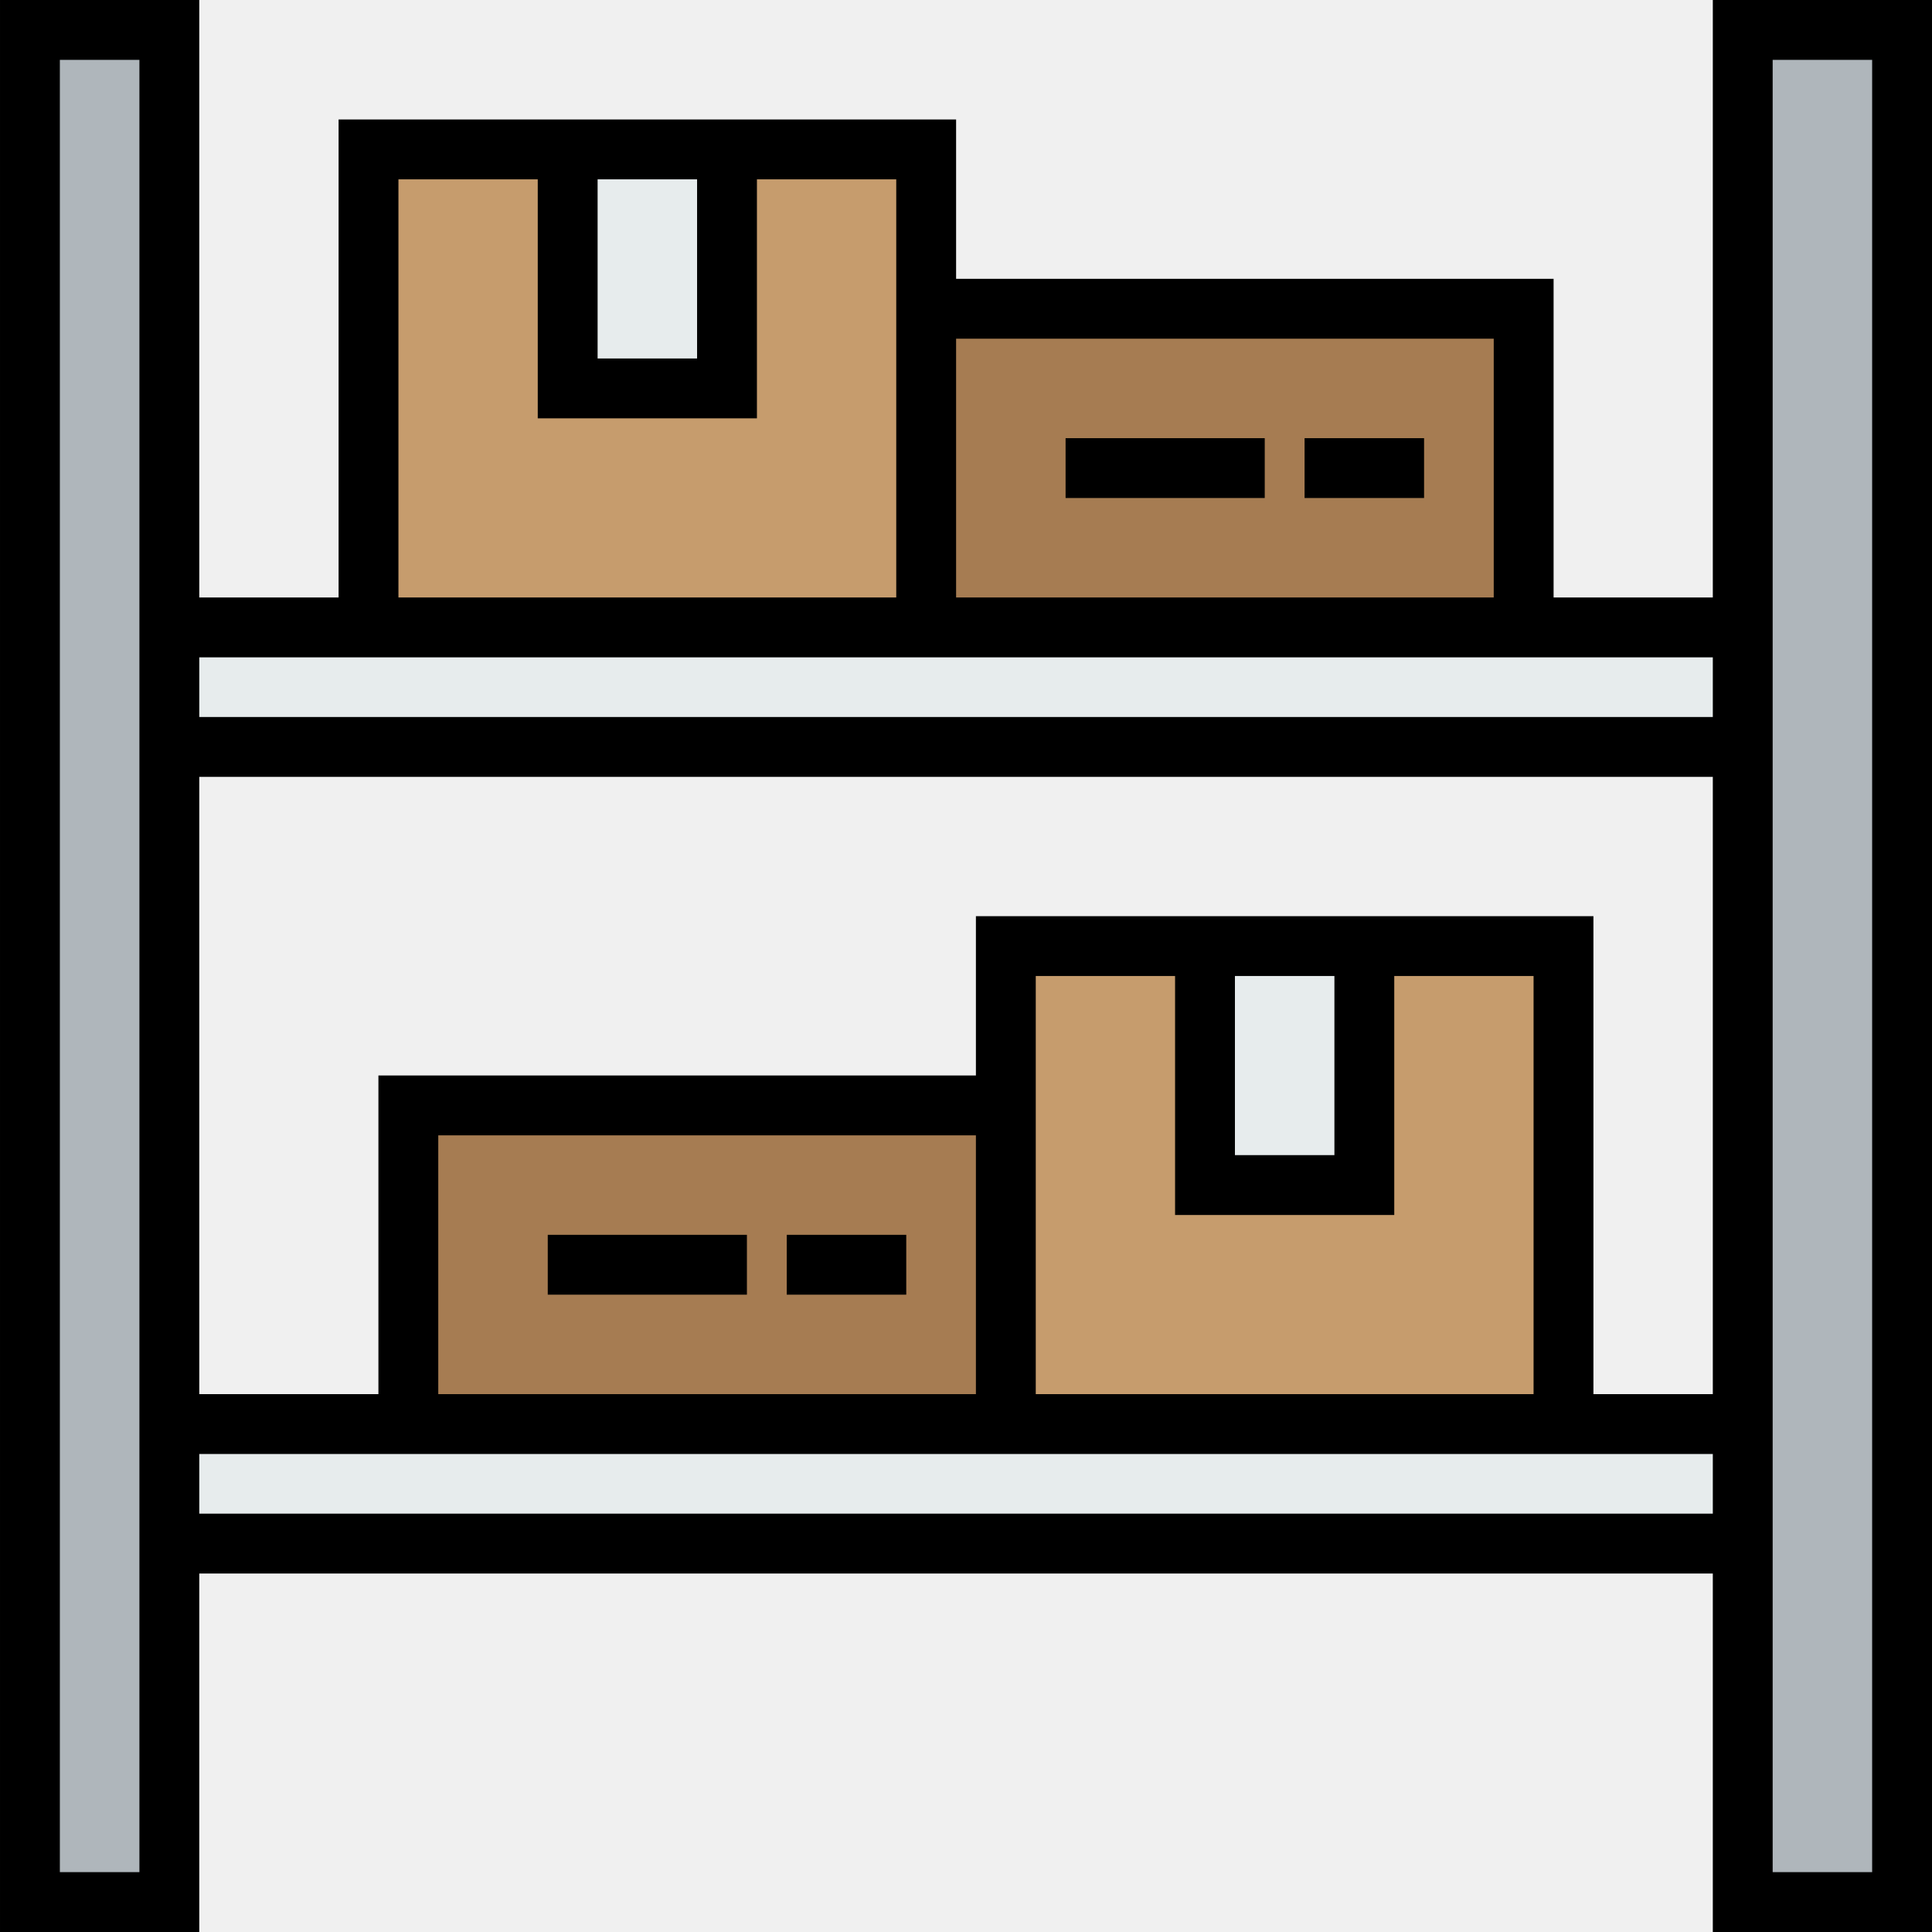
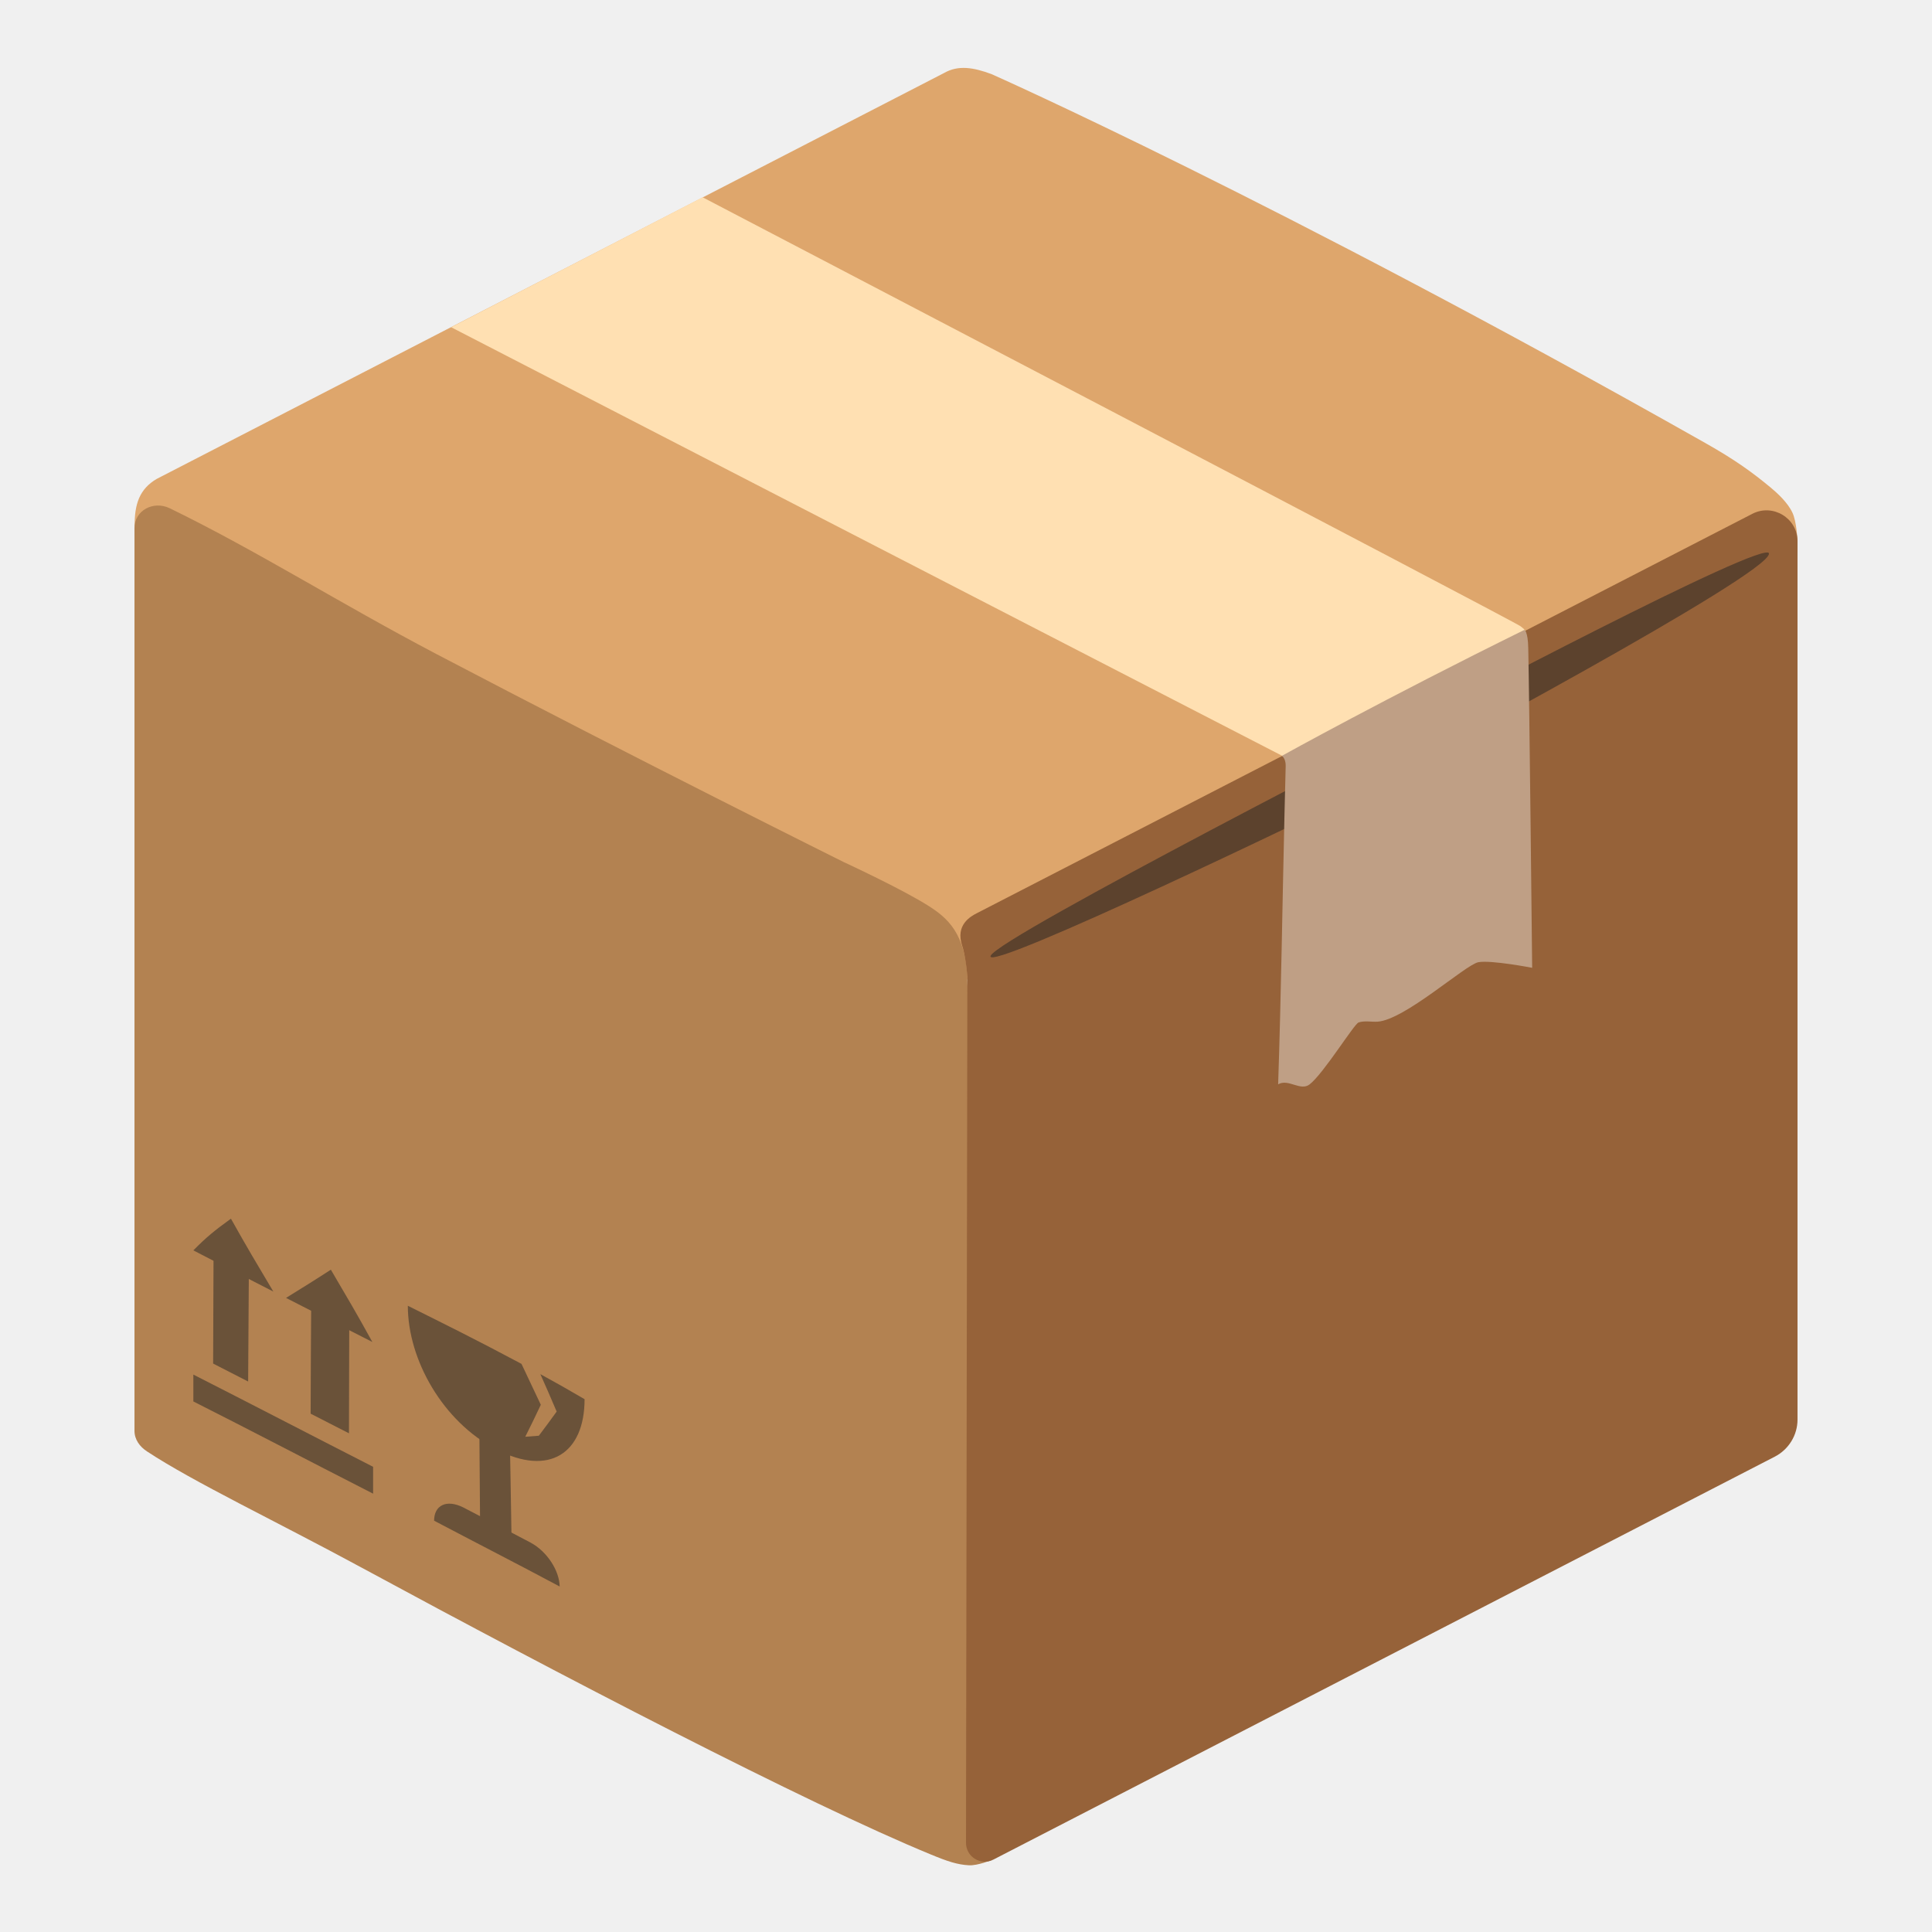
- <svg xmlns="http://www.w3.org/2000/svg" version="1.1" id="Layer_1" viewBox="0 0 484.185 484.185" xml:space="preserve">
-   <g>
-     <g id="XMLID_31_">
-       <g>
-         <rect x="142.267" y="37.448" style="fill:#E7ECED;" width="39.931" height="59.896" />
-         <rect x="301.989" y="237.101" style="fill:#E7ECED;" width="39.931" height="59.896" />
-         <polygon style="fill:#C69C6D;" points="232.111,77.379 232.111,157.24 92.353,157.24 92.353,37.448 142.267,37.448      142.267,97.344 182.197,97.344 182.197,37.448 232.111,37.448    " />
-         <polygon style="fill:#C69C6D;" points="391.833,237.101 391.833,356.893 252.076,356.893 252.076,277.032 252.076,237.101      301.989,237.101 301.989,296.997 341.919,296.997 341.919,237.101    " />
-         <rect x="232.111" y="77.379" style="fill:#A67C52;" width="149.74" height="79.861" />
-         <rect x="102.336" y="277.032" style="fill:#A67C52;" width="149.74" height="79.861" />
-         <polygon style="fill:#E7ECED;" points="436.755,157.24 436.755,187.188 42.44,187.188 42.44,157.24 92.353,157.24      232.111,157.24 381.851,157.24    " />
-         <polygon style="fill:#E7ECED;" points="436.755,356.893 436.755,386.841 42.44,386.841 42.44,356.893 102.336,356.893      252.076,356.893 391.833,356.893    " />
-         <polygon style="fill:#AFB6BB;" points="42.44,386.841 42.44,476.685 7.501,476.685 7.501,7.5 42.44,7.5 42.44,157.24      42.44,187.188 42.44,356.893    " />
-         <polygon style="fill:#AFB6BB;" points="476.685,7.5 476.685,476.685 436.755,476.685 436.755,386.841 436.755,356.893      436.755,187.188 436.755,157.24 436.755,7.5    " />
-       </g>
-       <g>
-         <path d="M429.255,0v149.74h-39.904V69.878h-149.74v-39.93H84.854V149.74H49.94V0H0.001v484.185h49.938v-89.844h379.315v89.844     h54.931V0H429.255z M239.611,84.878h134.74v64.861h-134.74V84.878z M149.767,44.948h24.931v44.896h-24.931V44.948z      M99.854,44.948h34.913v59.896h54.931V44.948h34.913V149.74H99.854V44.948z M429.255,164.74v14.948H49.94V164.74H429.255z      M244.576,229.601v39.931H94.836v79.861H49.94V194.688h379.315v154.705h-29.922V229.601H244.576z M259.576,244.601h34.913v59.896     h54.931v-59.896h34.913v104.792H259.576V244.601z M309.49,289.497v-44.896h24.931v44.896H309.49z M244.576,284.532v64.861     h-134.74v-64.861H244.576z M34.94,469.185H15.001V15h19.938L34.94,469.185L34.94,469.185z M49.94,379.341v-14.948h379.315v14.948     H49.94z M469.185,469.185h-24.931V15h24.931V469.185z" />
-         <rect x="326.945" y="109.809" width="29.948" height="15" />
-         <rect x="267.049" y="109.809" width="49.913" height="15" />
-         <rect x="197.171" y="309.462" width="29.948" height="15" />
-         <rect x="137.275" y="309.462" width="49.913" height="15" />
-       </g>
-     </g>
+ <svg xmlns="http://www.w3.org/2000/svg" width="800px" height="800px" viewBox="0 0 128 128" aria-hidden="true" role="img" class="iconify iconify--noto" preserveAspectRatio="xMidYMid meet">
+   <path fill="#ffffff" d="M-183.97 248.8h302.33v169.12h-302.33z">
+ 
+ </path>
+   <path d="M62.54 4.84L10.38 31.73c-1.14.67-1.47 1.67-1.46 3.12l.1 1.81L64.09 64.9l54.94-27.79s.06-.28.06-1.26c0 0-.05-1.29-.34-1.89c-.32-.68-1-1.29-1.44-1.66c-1.17-.97-2.34-1.83-4.33-2.95C84.45 13.22 65.69 4.91 65.69 4.91c-1.21-.45-2.21-.61-3.15-.07z" fill="#dea66c">
+ 
+ </path>
+   <path d="M9.74 96.16c3.04 2.01 8.59 4.65 14.2 7.69c13.04 7.06 29.52 15.64 37.72 19.01c1.11.46 1.77.68 2.54.72c.57.03 1.51-.35 1.51-.35s-1.53-55.19-1.62-58.34c-.09-3.08-1.38-4.1-2.52-4.84c-1.78-1.14-5.64-2.92-5.64-2.92s-13.52-6.72-27.02-13.8c-6.42-3.37-11.84-6.82-17.67-9.66c-1.07-.51-2.33.13-2.33 1.33v59.8c0 .57.35 1.05.83 1.36z" fill="#b38251">
+ 
+ </path>
+   <path d="M117.58 96.51L65.82 123.2c-.83.43-1.82-.17-1.82-1.11l.09-57.18c0-.55-.17-1.76-.34-2.24c-.47-1.4.55-1.96 1.01-2.19l51.34-26.44c1.36-.7 2.99.29 2.99 1.82v58.19c0 1.03-.58 1.98-1.51 2.46z" fill="#966239">
+ 
+ </path>
+   <path d="M94.46 47.59S66.09 62.1 65.63 63.33c-.46 1.22 22.26-9.7 24.92-11.07c3.01-1.55 26.65-14.19 26.65-15.58c.01-1.14-22.74 10.91-22.74 10.91z" opacity=".5" fill="#212121">
+ 
+ </path>
+   <g opacity=".5">
+     <path d="M12.81 92.85c3.69 1.86 7.35 3.78 11.91 6.11v-1.78c-4.54-2.32-8.21-4.23-11.91-6.11v1.78z" fill="#212121">
+ 
+ </path>
+     <path d="M20.58 93.66c1.04.53 1.56.8 2.54 1.3c.01-3.1.01-4.65.02-7.75c-.98-.5-1.49-.76-2.52-1.29c-.02 3.1-.03 4.64-.04 7.74z" fill="#212121">
+ 
+ </path>
+     <path d="M14.12 90.34c.86.44 1.34.69 2.32 1.19l.05-7.72c-.99-.51-1.47-.75-2.34-1.21c-.01 3.1-.02 4.65-.03 7.74z" fill="#212121">
+ 
+ </path>
+     <path d="M18.95 85.99c2.37 1.21 3.63 1.86 5.72 2.92c-1.04-1.89-1.61-2.85-2.75-4.79c-1.17.76-1.78 1.13-2.97 1.87z" fill="#212121">
+ 
+ </path>
+     <path d="M12.81 82.84c1.77.92 2.96 1.53 5.3 2.73c-1.16-1.95-1.74-2.92-2.81-4.83c-1.09.79-1.6 1.2-2.49 2.1z" fill="#212121">
+ 
+ </path>
+   </g>
+   <g opacity=".5">
+     <path d="M31.81 101.4c.83.43 1.26.66 2.09 1.09c-.06-3.68-.09-5.52-.16-9.2c-.8-.42-1.2-.63-2-1.04c.03 3.66.04 5.49.07 9.15z" fill="#212121">
+ 
+ </path>
+     <path d="M28.76 100.75c3.04 1.6 5.4 2.8 8.32 4.36c-.02-1.05-.83-2.32-1.93-2.91c-1.72-.91-2.7-1.41-4.44-2.32c-1.12-.57-1.95-.16-1.95.87z" fill="#212121">
+ 
+ </path>
+     <path d="M34.55 90.36l1.28 2.71c-.4.85-.61 1.28-1.03 2.12c.36-.03.54-.04.9-.07c.48-.64.72-.96 1.18-1.6c-.42-.99-.64-1.49-1.08-2.48c1.22.67 1.82 1.01 2.93 1.66c0 3.58-2.34 5.16-5.86 3.32c-3.52-1.83-5.85-5.92-5.85-9.51c2.62 1.31 4.38 2.17 7.53 3.85z" fill="#212121">
+ 
+ </path>
+   </g>
+   <path d="M100.74 41.49c-.5-.37-54.19-28.42-54.19-28.42l-16.66 8.61l55.05 28.39l.03.03l16.11-8.25s-.03-.08-.12-.18c-.07-.06-.19-.15-.22-.18z" fill="#ffe0b2">
+ 
+ </path>
+   <path d="M101 41.73c-9.12 4.49-16.06 8.34-16.06 8.34c.23.23.24.53.24.68c-.03 1.16-.05 2.08-.08 3.23c-.14 5.95-.22 11.91-.42 17.86c.67-.4 1.48.48 2.09 0c.94-.74 2.94-4 3.24-4.1c.4-.13.83-.03 1.24-.05c1.8-.1 5.83-3.77 6.69-3.94c.83-.16 3.57.37 3.57.37s-.19-18.15-.26-21.2c-.02-1.08-.25-1.19-.25-1.19z" fill="#bf9f85">
+ 
+ </path>
+   <path d="M-98.73 4.84l-51.83 26.68c-2.52 1.48-1.8 5.09-1.8 5.09l55.17 28.3l55.07-27.86c.05-.17.11-1.21-.15-3.19c-.14-1.04-3.25-2.94-6.03-4.51C-76.82 13.22-95.58 4.91-95.58 4.91c-1.21-.45-2.2-.61-3.15-.07z" fill="#dea66c">
+ 
+ </path>
+   <path d="M-151.53 96.16c3.04 2.01 8.59 4.65 14.2 7.69c13.04 7.06 29.52 15.64 37.72 19.01c2.45 1.01 3.75.51 3.75.51s-1.15-56.3-1.11-59.45c.02-1.32-1.59-3.12-2.74-3.86c-1.78-1.14-5.64-2.92-5.64-2.92s-13.52-6.72-27.02-13.8c-6.42-3.37-11.84-6.82-17.67-9.66c-1.06-.52-2.33.12-2.32 1.31v59.8c0 .58.36 1.06.83 1.37z" fill="#bf8049">
+ 
+ </path>
+   <path d="M-43.69 96.51l-51.76 26.69c-.83.43-1.82-.17-1.82-1.11l.09-57.18c0-.55-.41-1.98-.56-2.48c-.14-.5.35-1.51.81-1.74l51.76-26.66c1.36-.7 2.99.29 2.99 1.82v58.19c0 1.04-.58 1.99-1.51 2.47z" fill="#9e673c">
+ 
+ </path>
+   <path d="M-70.71 52.26c3.01-1.55 26.65-14.19 26.65-15.58c0-1.14-22.75 10.91-22.75 10.91S-95.18 62.1-95.64 63.33c-.45 1.22 22.26-9.7 24.93-11.07z" fill="#212121" opacity=".5">
+ 
+ </path>
+   <g opacity=".5">
+     <path d="M-148.46 92.85c3.69 1.86 7.35 3.78 11.91 6.11v-1.78c-4.54-2.32-8.21-4.23-11.91-6.11v1.78z" fill="#212121">
+ 
+ </path>
+     <path d="M-140.69 93.66c1.04.53 1.56.8 2.54 1.3c.01-3.1.01-4.65.02-7.75c-.98-.5-1.49-.76-2.52-1.29c-.01 3.1-.02 4.64-.04 7.74z" fill="#212121">
+ 
+ </path>
+     <path d="M-147.15 90.34c.86.44 1.34.69 2.32 1.19l.05-7.72c-.99-.51-1.47-.75-2.34-1.21c-.01 3.1-.02 4.65-.03 7.74z" fill="#212121">
+ 
+ </path>
+     <path d="M-142.32 85.99c2.37 1.21 3.63 1.86 5.72 2.92c-1.04-1.89-1.61-2.85-2.75-4.79c-1.17.76-1.78 1.13-2.97 1.87z" fill="#212121">
+ 
+ </path>
+     <path d="M-148.46 82.84c1.77.92 2.96 1.53 5.3 2.73c-1.16-1.95-1.74-2.92-2.81-4.83c-1.09.79-1.6 1.2-2.49 2.1z" fill="#212121">
+ 
+ </path>
+   </g>
+   <g opacity=".5">
+     <path d="M-129.46 101.4c.83.43 1.26.66 2.09 1.09c-.06-3.68-.09-5.52-.16-9.2c-.8-.42-1.2-.63-2-1.04c.03 3.66.04 5.49.07 9.15z" fill="#212121">
+ 
+ </path>
+     <path d="M-132.51 100.75c3.04 1.6 5.4 2.8 8.32 4.36c-.02-1.05-.83-2.32-1.93-2.91c-1.72-.91-2.7-1.41-4.44-2.32c-1.12-.57-1.94-.16-1.95.87z" fill="#212121">
+ 
+ </path>
+     <path d="M-126.72 90.36l1.28 2.71c-.4.85-.61 1.28-1.03 2.12c.36-.03.54-.04.9-.07c.48-.64.72-.96 1.18-1.6c-.42-.99-.64-1.49-1.08-2.48c1.22.67 1.82 1.01 2.93 1.66c0 3.58-2.34 5.16-5.86 3.32c-3.52-1.83-5.85-5.92-5.85-9.51c2.63 1.31 4.38 2.17 7.53 3.85z" fill="#212121">
+ 
+ </path>
+   </g>
+   <path d="M-61.86 42.33c-.5-.37-54.32-28.49-54.32-28.49l-16.68 8.6l55.11 28.37c4.76-2.45 12.32-6.35 16.12-8.3a1.15 1.15 0 0 0-.23-.18z" fill="#ffe0b2">
+ 
+ </path>
+   <path d="M-61.63 42.5c-8.34 3.77-16.5 8.11-16.5 8.11c.21.09.73.74.73.74c-.03 1.16-.05 2.31-.08 3.47c-.14 5.95-.22 11.91-.42 17.86c.67-.4 1.48.48 2.09 0c.94-.74 2.94-4 3.24-4.1c.4-.13.83-.03 1.24-.05c1.8-.1 5.83-3.77 6.69-3.94c.83-.16 3.57.37 3.57.37s-.21-18.15-.26-21.2c-.02-.87-.3-1.26-.3-1.26z" fill="#bf9f85">
+ 
+ </path>
+   <g>
+     <path d="M223.81 4.84l-51.83 26.68c-2.52 1.48-1.8 5.09-1.8 5.09l55.17 28.3l55.07-27.86c.05-.17.11-1.21-.15-3.19c-.14-1.04-3.25-2.94-6.03-4.51c-28.53-16.12-47.29-24.42-47.29-24.42c-1.2-.47-2.2-.63-3.14-.09z" fill="#dea66c">
+ 
+ </path>
+     <path d="M171.01 96.16c3.04 2.01 8.59 4.65 14.2 7.69c13.04 7.06 29.52 15.64 37.72 19.01c2.45 1.01 3.75.51 3.75.51s-1.15-56.3-1.11-59.45c.02-1.32-1.59-3.12-2.74-3.86c-1.78-1.14-5.64-2.92-5.64-2.92s-13.52-6.72-27.02-13.8c-6.42-3.37-11.84-6.82-17.67-9.66c-1.06-.52-2.33.12-2.32 1.31v59.8c0 .58.35 1.06.83 1.37z" fill="#bf8049">
+ 
+ </path>
+     <path d="M278.85 96.51l-51.76 26.69c-.83.43-1.82-.17-1.82-1.11l.09-57.18c0-.55-.41-1.98-.56-2.48c-.14-.5.35-1.51.81-1.74l51.76-26.66c1.36-.7 2.99.29 2.99 1.82v58.19c0 1.04-.59 1.99-1.51 2.47z" fill="#9e673c">
+ 
+ </path>
+     <path d="M251.82 52.26c3.01-1.55 26.65-14.19 26.65-15.58c0-1.14-22.75 10.91-22.75 10.91S227.36 62.1 226.9 63.33c-.46 1.22 22.26-9.7 24.92-11.07z" fill="#784d30">
+ 
+ </path>
+     <g opacity=".85">
+       <path d="M173.36 93.22c3.69 1.86 7.35 3.78 11.91 6.11v-1.78c-4.54-2.32-8.21-4.23-11.91-6.11v1.78z" fill="#784d30">
+ 
+ </path>
+       <path d="M181.13 94.02c1.04.53 1.56.8 2.54 1.3c.01-3.1.01-4.65.02-7.75c-.98-.5-1.49-.76-2.52-1.29c-.02 3.1-.03 4.65-.04 7.74z" fill="#784d30">
+ 
+ </path>
+       <path d="M174.67 90.71c.86.44 1.34.69 2.32 1.19l.05-7.72c-.99-.51-1.47-.75-2.34-1.21c-.01 3.09-.02 4.64-.03 7.74z" fill="#784d30">
+ 
+ </path>
+       <path d="M179.5 86.36c2.37 1.21 3.63 1.86 5.72 2.92c-1.04-1.89-1.61-2.85-2.75-4.79c-1.17.76-1.78 1.13-2.97 1.87z" fill="#784d30">
+ 
+ </path>
+       <path d="M173.36 83.2c1.77.92 2.96 1.53 5.3 2.73c-1.16-1.95-1.74-2.92-2.81-4.83c-1.09.79-1.6 1.2-2.49 2.1z" fill="#784d30">
+ 
+ </path>
+     </g>
+     <g opacity=".85">
+       <path d="M192.35 101.77c.83.43 1.26.66 2.09 1.09c-.06-3.68-.09-5.52-.16-9.2c-.8-.42-1.2-.63-2-1.04c.04 3.66.05 5.49.07 9.15z" fill="#784d30">
+ 
+ </path>
+       <path d="M189.31 101.12c3.04 1.6 5.4 2.8 8.32 4.36c-.02-1.05-.83-2.32-1.93-2.91c-1.72-.91-2.7-1.41-4.44-2.32c-1.12-.57-1.95-.16-1.95.87z" fill="#784d30">
+ 
+ </path>
+       <path d="M195.1 90.73l1.28 2.71c-.4.85-.61 1.28-1.03 2.12c.36-.03.54-.04.9-.07c.48-.64.72-.96 1.18-1.6c-.42-.99-.64-1.49-1.08-2.48c1.22.67 1.82 1.01 2.93 1.66c0 3.58-2.34 5.16-5.86 3.32c-3.52-1.83-5.85-5.92-5.85-9.51c2.62 1.31 4.38 2.17 7.53 3.85z" fill="#784d30">
+ 
+ </path>
+     </g>
+     <path d="M260.68 42.33c-.5-.37-54.32-28.49-54.32-28.49l-16.68 8.6l55.11 28.37c4.76-2.45 12.32-6.35 16.12-8.3c-.07-.06-.14-.12-.23-.18z" fill="#ffe0b2">
+ 
+ </path>
+     <path d="M260.91 42.5c-8.34 3.77-16.5 8.11-16.5 8.11c.21.09.73.74.73.74c-.03 1.16-.05 2.31-.08 3.47c-.14 5.95-.22 11.91-.42 17.86c.67-.4 1.48.48 2.09 0c.94-.74 2.94-4 3.24-4.1c.4-.13.83-.03 1.24-.05c1.8-.1 5.83-3.77 6.69-3.94c.83-.16 3.57.37 3.57.37s-.21-18.15-.26-21.2c-.02-.87-.3-1.26-.3-1.26z" fill="#bf9f85">
+ 
+ </path>
+   </g>
+   <g>
+     <path d="M566.51 4.84l-51.83 26.68c-2.52 1.48-1.8 5.09-1.8 5.09l55.17 28.3l55.07-27.86c.05-.17.11-1.21-.15-3.19c-.14-1.04-3.25-2.94-6.03-4.51c-28.53-16.12-47.29-24.42-47.29-24.42c-1.2-.47-2.2-.63-3.14-.09z" fill="#dea66c">
+ 
+ </path>
+     <path d="M513.71 96.16c3.04 2.01 8.59 4.65 14.2 7.69c13.04 7.06 29.52 15.64 37.72 19.01c2.45 1.01 3.75.51 3.75.51s-1.15-56.3-1.11-59.45c.02-1.32-1.59-3.12-2.74-3.86c-1.78-1.14-5.64-2.92-5.64-2.92s-13.52-6.72-27.02-13.8c-6.42-3.37-11.84-6.82-17.67-9.66c-1.06-.52-2.33.12-2.32 1.31v59.8c0 .58.35 1.06.83 1.37z" fill="#bf8049">
+ 
+ </path>
+     <path d="M621.55 96.51l-51.76 26.69c-.83.43-1.82-.17-1.82-1.11l.09-57.18c0-.55-.41-1.98-.56-2.48c-.14-.5.35-1.51.81-1.74l51.76-26.66c1.36-.7 2.99.29 2.99 1.82v58.19a2.815 2.815 0 0 1-1.51 2.47z" fill="#9e673c">
+ 
+ </path>
+     <path d="M594.52 52.26c3.01-1.55 26.65-14.19 26.65-15.58c0-1.14-22.75 10.91-22.75 10.91S570.06 62.1 569.6 63.33c-.46 1.22 22.26-9.7 24.92-11.07z" fill="#784d30">
+ 
+ </path>
+     <g opacity=".85">
+       <path d="M516.06 93.22c3.69 1.86 7.35 3.78 11.91 6.11v-1.78c-4.54-2.32-8.21-4.23-11.91-6.11v1.78z" fill="#784d30">
+ 
+ </path>
+       <path d="M523.82 94.02c1.04.53 1.56.8 2.54 1.3c.01-3.1.01-4.65.02-7.75c-.98-.5-1.49-.76-2.52-1.29c-.01 3.1-.02 4.65-.04 7.74z" fill="#784d30">
+ 
+ </path>
+       <path d="M517.37 90.71c.86.44 1.34.69 2.32 1.19l.05-7.72c-.99-.51-1.47-.75-2.34-1.21c-.01 3.09-.02 4.64-.03 7.74z" fill="#784d30">
+ 
+ </path>
+       <path d="M522.2 86.36c2.37 1.21 3.64 1.86 5.72 2.92c-1.04-1.89-1.61-2.85-2.75-4.79c-1.17.76-1.78 1.13-2.97 1.87z" fill="#784d30">
+ 
+ </path>
+       <path d="M516.06 83.2c1.77.92 2.96 1.53 5.3 2.73c-1.16-1.95-1.74-2.92-2.81-4.83c-1.09.79-1.61 1.2-2.49 2.1z" fill="#784d30">
+ 
+ </path>
+     </g>
+     <g opacity=".85">
+       <path d="M535.05 101.77c.83.43 1.26.66 2.09 1.09c-.06-3.68-.09-5.52-.16-9.2c-.8-.42-1.2-.63-2-1.04c.04 3.66.05 5.49.07 9.15z" fill="#784d30">
+ 
+ </path>
+       <path d="M532.01 101.12c3.04 1.6 5.4 2.8 8.32 4.36c-.02-1.05-.83-2.32-1.93-2.91c-1.72-.91-2.7-1.41-4.44-2.32c-1.13-.57-1.95-.16-1.95.87z" fill="#784d30">
+ 
+ </path>
+       <path d="M537.8 90.73l1.28 2.71c-.4.85-.61 1.28-1.03 2.12c.36-.03.54-.04.9-.07c.48-.64.72-.96 1.18-1.6c-.42-.99-.64-1.49-1.08-2.48c1.22.67 1.82 1.01 2.93 1.66c0 3.58-2.34 5.16-5.86 3.32s-5.85-5.92-5.85-9.51c2.62 1.31 4.38 2.17 7.53 3.85z" fill="#784d30">
+ 
+ </path>
+     </g>
+     <path d="M603.38 42.33c-.5-.37-54.32-28.49-54.32-28.49l-16.68 8.6l55.11 28.37c4.76-2.45 12.32-6.35 16.12-8.3c-.07-.06-.14-.12-.23-.18z" fill="#fce8b2">
+ 
+ </path>
+     <path d="M603.61 42.5c-8.34 3.77-16.5 8.11-16.5 8.11c.21.09.72.74.72.74c-.03 1.16-.05 2.31-.08 3.47c-.14 5.95-.22 11.91-.42 17.86c.67-.4 1.48.48 2.09 0c.94-.74 2.94-4 3.24-4.1c.4-.13.83-.03 1.24-.05c1.8-.1 5.83-3.77 6.69-3.94c.83-.16 3.57.37 3.57.37s-.21-18.15-.26-21.2c-.01-.87-.29-1.26-.29-1.26z" fill="#ecb354">
+ 
+ </path>
+   </g>
+   <g>
+     <path d="M62.54 216.07l-51.83 26.68c-2.52 1.48-1.8 5.09-1.8 5.09l55.17 28.3l55.07-27.86c.05-.17.11-1.21-.15-3.19c-.14-1.04-3.25-2.94-6.03-4.51c-28.53-16.12-47.29-24.42-47.29-24.42c-1.2-.47-2.2-.63-3.14-.09z" fill="#dea66c">
+ 
+ </path>
+     <path d="M9.74 307.39c3.04 2.01 8.59 4.65 14.2 7.69c13.04 7.06 29.52 15.64 37.72 19.01c2.45 1.01 3.75.51 3.75.51s-1.15-56.3-1.11-59.45c.02-1.32-1.59-3.12-2.74-3.86c-1.78-1.14-5.64-2.92-5.64-2.92s-13.52-6.72-27.02-13.8c-6.42-3.37-11.84-6.82-17.67-9.66c-1.06-.52-2.33.12-2.32 1.31v59.8c0 .59.35 1.06.83 1.37z" fill="#bd8955">
+ 
+ </path>
+     <path d="M117.58 307.74l-51.76 26.69c-.83.43-1.82-.17-1.82-1.11l.09-57.18c0-.55-.41-1.98-.56-2.48c-.14-.5.35-1.51.81-1.74l51.76-26.66c1.36-.7 2.99.29 2.99 1.82v58.19c0 1.04-.58 1.99-1.51 2.47z" fill="#a06841">
+ 
+ </path>
+     <path d="M90.55 263.49c3.01-1.55 26.65-14.19 26.65-15.58c0-1.14-22.75 10.91-22.75 10.91s-28.37 14.51-28.83 15.74c-.44 1.22 22.27-9.7 24.93-11.07z" fill="#784d30">
+ 
+ </path>
+     <g opacity=".73">
+       <path d="M12.09 304.45c3.69 1.86 7.35 3.78 11.91 6.11v-1.78c-4.54-2.32-8.21-4.23-11.91-6.11v1.78z" fill="#784d30">
+ 
+ </path>
+       <path d="M19.86 305.25c1.04.53 1.56.8 2.54 1.3c.01-3.1.01-4.65.02-7.75c-.98-.5-1.49-.76-2.52-1.29c-.02 3.1-.03 4.65-.04 7.74z" fill="#784d30">
+ 
+ </path>
+       <path d="M13.4 301.94c.86.44 1.34.69 2.32 1.19l.05-7.72c-.99-.51-1.47-.75-2.34-1.21c-.01 3.09-.02 4.64-.03 7.74z" fill="#784d30">
+ 
+ </path>
+       <path d="M18.23 297.59c2.37 1.21 3.63 1.86 5.72 2.92c-1.04-1.89-1.61-2.85-2.75-4.79c-1.17.76-1.78 1.13-2.97 1.87z" fill="#784d30">
+ 
+ </path>
+       <path d="M12.09 294.43c1.77.92 2.96 1.53 5.3 2.73c-1.16-1.95-1.74-2.92-2.81-4.83c-1.09.79-1.6 1.2-2.49 2.1z" fill="#784d30">
+ 
+ </path>
+     </g>
+     <g opacity=".73">
+       <path d="M31.09 313c.83.43 1.26.66 2.09 1.09c-.06-3.68-.09-5.52-.16-9.2c-.8-.42-1.2-.63-2-1.04c.03 3.66.04 5.49.07 9.15z" fill="#784d30">
+ 
+ </path>
+       <path d="M28.04 312.35c3.04 1.6 5.4 2.8 8.32 4.36c-.02-1.05-.83-2.33-1.93-2.91c-1.72-.91-2.7-1.41-4.44-2.32c-1.12-.57-1.95-.16-1.95.87z" fill="#784d30">
+ 
+ </path>
+       <path d="M33.83 301.96l1.28 2.71c-.4.85-.61 1.28-1.03 2.12c.36-.03.54-.04.9-.07c.48-.64.72-.96 1.18-1.6c-.42-.99-.64-1.49-1.08-2.48c1.22.67 1.82 1.01 2.93 1.66c0 3.58-2.34 5.16-5.86 3.32c-3.52-1.83-5.85-5.92-5.85-9.51c2.62 1.31 4.38 2.17 7.53 3.85z" fill="#784d30">
+ 
+ </path>
+     </g>
+     <path d="M99.41 253.56c-.5-.37-54.32-28.49-54.32-28.49l-16.68 8.6l55.11 28.37c4.76-2.45 12.32-6.35 16.12-8.3c-.06-.06-.14-.12-.23-.18z" fill="#fce8b2">
+ 
+ </path>
+     <path d="M99.64 253.73c-8.34 3.77-16.5 8.11-16.5 8.11c.21.09.73.74.73.74c-.03 1.16-.05 2.31-.08 3.47c-.14 5.95-.22 11.91-.42 17.86c.67-.4 1.48.48 2.09 0c.94-.74 2.94-4 3.24-4.1c.4-.13.83-.03 1.24-.05c1.8-.1 5.83-3.77 6.69-3.94c.83-.16 3.57.37 3.57.37s-.21-18.15-.26-21.2c-.02-.87-.3-1.26-.3-1.26z" fill="#ecb354">
+ 
+ </path>
+   </g>
+   <g>
+     <path d="M401.82 4.84l-51.83 26.68c-2.52 1.48-1.8 5.09-1.8 5.09l55.17 28.3l55.07-27.86c.05-.17.11-1.21-.15-3.19c-.14-1.04-3.25-2.94-6.03-4.51c-28.53-16.12-47.29-24.42-47.29-24.42c-1.2-.47-2.2-.63-3.14-.09z" fill="#e6a467">
+ 
+ </path>
+     <path d="M349.02 96.16c3.04 2.01 8.59 4.65 14.2 7.69c13.04 7.06 29.52 15.64 37.72 19.01c2.45 1.01 3.75.51 3.75.51s-1.15-56.3-1.11-59.45c.02-1.32-1.59-3.12-2.74-3.86c-1.78-1.14-5.64-2.92-5.64-2.92s-13.52-6.72-27.02-13.8c-6.42-3.37-11.84-6.82-17.67-9.66c-1.06-.52-2.33.12-2.32 1.31v59.8c0 .58.35 1.06.83 1.37z" fill="#d68b52">
+ 
+ </path>
+     <path d="M456.86 96.51L405.1 123.2c-.83.43-1.82-.17-1.82-1.11l.09-57.18c0-.55-.41-1.98-.56-2.48c-.14-.5.35-1.51.81-1.74l51.76-26.66c1.36-.7 2.99.29 2.99 1.82v58.19a2.815 2.815 0 0 1-1.51 2.47z" fill="#a06841">
+ 
+ </path>
+     <path d="M429.83 52.26c3.01-1.55 26.65-14.19 26.65-15.58c0-1.14-22.75 10.91-22.75 10.91S405.36 62.1 404.9 63.33c-.45 1.22 22.27-9.7 24.93-11.07z" fill="#784d30">
+ 
+ </path>
+     <g opacity=".73">
+       <path d="M351.37 93.22c3.69 1.86 7.35 3.78 11.91 6.11v-1.78c-4.54-2.32-8.21-4.23-11.91-6.11v1.78z" fill="#784d30">
+ 
+ </path>
+       <path d="M359.13 94.02c1.04.53 1.56.8 2.54 1.3c.01-3.1.01-4.65.02-7.75c-.98-.5-1.49-.76-2.52-1.29c-.01 3.1-.02 4.65-.04 7.74z" fill="#784d30">
+ 
+ </path>
+       <path d="M352.68 90.71c.86.44 1.34.69 2.32 1.19l.05-7.72c-.99-.51-1.47-.75-2.35-1.21c0 3.09-.01 4.64-.02 7.74z" fill="#784d30">
+ 
+ </path>
+       <path d="M357.51 86.36c2.37 1.21 3.64 1.86 5.72 2.92c-1.04-1.89-1.61-2.85-2.75-4.79c-1.17.76-1.78 1.13-2.97 1.87z" fill="#784d30">
+ 
+ </path>
+       <path d="M351.37 83.2c1.77.92 2.96 1.53 5.3 2.73c-1.16-1.95-1.74-2.92-2.81-4.83c-1.09.79-1.61 1.2-2.49 2.1z" fill="#784d30">
+ 
+ </path>
+     </g>
+     <g opacity=".73">
+       <path d="M370.36 101.77c.83.43 1.26.66 2.09 1.09c-.06-3.68-.09-5.52-.16-9.2c-.8-.42-1.2-.63-2-1.04c.04 3.66.05 5.49.07 9.15z" fill="#784d30">
+ 
+ </path>
+       <path d="M367.32 101.12c3.04 1.6 5.4 2.8 8.32 4.36c-.02-1.05-.83-2.32-1.93-2.91c-1.72-.91-2.7-1.41-4.44-2.32c-1.13-.57-1.95-.16-1.95.87z" fill="#784d30">
+ 
+ </path>
+       <path d="M373.11 90.73l1.28 2.71c-.4.85-.61 1.28-1.03 2.12c.36-.03.54-.04.9-.07c.48-.64.72-.96 1.18-1.6c-.42-.99-.64-1.49-1.08-2.48c1.22.67 1.82 1.01 2.93 1.66c0 3.58-2.34 5.16-5.86 3.32c-3.52-1.83-5.85-5.92-5.85-9.51c2.62 1.31 4.38 2.17 7.53 3.85z" fill="#784d30">
+ 
+ </path>
+     </g>
+     <path d="M438.69 42.33c-.5-.37-54.32-28.49-54.32-28.49l-16.68 8.6l55.11 28.37c4.76-2.45 12.32-6.35 16.12-8.3c-.07-.06-.14-.12-.23-.18z" fill="#fce8b2">
+ 
+ </path>
+     <path d="M438.92 42.5c-8.34 3.77-16.5 8.11-16.5 8.11c.21.09.73.74.73.74c-.03 1.16-.05 2.31-.08 3.47c-.14 5.95-.22 11.91-.42 17.86c.67-.4 1.48.48 2.09 0c.94-.74 2.94-4 3.24-4.1c.4-.13.83-.03 1.24-.05c1.8-.1 5.83-3.77 6.69-3.94c.83-.16 3.57.37 3.57.37s-.21-18.15-.26-21.2c-.02-.87-.3-1.26-.3-1.26z" fill="#ecb354">
+ 
+ </path>
+   </g>
+   <g>
+     <path d="M-240.63 4.84l-51.83 26.68c-2.52 1.48-1.8 5.09-1.8 5.09l55.17 28.3l55.07-27.86c.05-.17.11-1.21-.15-3.19c-.14-1.04-3.25-2.94-6.03-4.51c-28.53-16.12-47.29-24.42-47.29-24.42c-1.2-.47-2.2-.63-3.14-.09z" fill="#e6a475">
+ 
+ </path>
+     <path d="M-293.43 96.16c3.04 2.01 8.59 4.65 14.2 7.69c13.04 7.06 29.52 15.64 37.72 19.01c2.45 1.01 3.75.51 3.75.51s-1.15-56.3-1.11-59.45c.02-1.32-1.59-3.12-2.74-3.86c-1.78-1.14-5.64-2.92-5.64-2.92s-13.52-6.72-27.02-13.8c-6.42-3.37-11.84-6.82-17.67-9.66c-1.06-.52-2.33.12-2.32 1.31v59.8c0 .58.35 1.06.83 1.37z" fill="#c78c61">
+ 
+ </path>
+     <path d="M-185.59 96.51l-51.76 26.69c-.83.43-1.82-.17-1.82-1.11l.09-57.18c0-.55-.41-1.98-.56-2.48c-.14-.5.35-1.51.81-1.74l51.76-26.66c1.36-.7 2.99.29 2.99 1.82v58.19a2.815 2.815 0 0 1-1.51 2.47z" fill="#a06841">
+ 
+ </path>
+     <path d="M-212.62 52.26c3.01-1.55 26.65-14.19 26.65-15.58c0-1.14-22.75 10.91-22.75 10.91s-28.37 14.51-28.83 15.74c-.45 1.22 22.26-9.7 24.93-11.07z" fill="#784d30">
+ 
+ </path>
+     <g opacity=".73">
+       <path d="M-291.08 93.22c3.69 1.86 7.35 3.78 11.91 6.11v-1.78c-4.54-2.32-8.21-4.23-11.91-6.11v1.78z" fill="#784d30">
+ 
+ </path>
+       <path d="M-283.32 94.02c1.04.53 1.56.8 2.54 1.3c.01-3.1.01-4.65.02-7.75c-.98-.5-1.49-.76-2.52-1.29c-.01 3.1-.02 4.65-.04 7.74z" fill="#784d30">
+ 
+ </path>
+       <path d="M-289.77 90.71c.86.44 1.34.69 2.32 1.19l.05-7.72c-.99-.51-1.47-.75-2.34-1.21c-.01 3.09-.02 4.64-.03 7.74z" fill="#784d30">
+ 
+ </path>
+       <path d="M-284.95 86.36c2.37 1.21 3.63 1.86 5.72 2.92c-1.04-1.89-1.61-2.85-2.75-4.79c-1.16.76-1.77 1.13-2.97 1.87z" fill="#784d30">
+ 
+ </path>
+       <path d="M-291.08 83.2c1.77.92 2.96 1.53 5.3 2.73c-1.16-1.95-1.74-2.92-2.81-4.83c-1.09.79-1.61 1.2-2.49 2.1z" fill="#784d30">
+ 
+ </path>
+     </g>
+     <g opacity=".73">
+       <path d="M-272.09 101.77c.83.43 1.26.66 2.09 1.09c-.06-3.68-.09-5.52-.16-9.2c-.8-.42-1.2-.63-2-1.04c.04 3.66.05 5.49.07 9.15z" fill="#784d30">
+ 
+ </path>
+       <path d="M-275.13 101.12c3.04 1.6 5.4 2.8 8.32 4.36c-.02-1.05-.83-2.32-1.93-2.91c-1.72-.91-2.7-1.41-4.44-2.32c-1.13-.57-1.95-.16-1.95.87z" fill="#784d30">
+ 
+ </path>
+       <path d="M-269.34 90.73l1.28 2.71c-.4.85-.61 1.28-1.03 2.12c.36-.03.54-.04.9-.07c.48-.64.72-.96 1.18-1.6c-.42-.99-.64-1.49-1.08-2.48c1.22.67 1.82 1.01 2.93 1.66c0 3.58-2.34 5.16-5.86 3.32s-5.85-5.92-5.85-9.51c2.62 1.31 4.38 2.17 7.53 3.85z" fill="#784d30">
+ 
+ </path>
+     </g>
+     <path d="M-203.76 42.33c-.5-.37-54.32-28.49-54.32-28.49l-16.68 8.6l55.11 28.37c4.76-2.45 12.32-6.35 16.12-8.3c-.07-.06-.14-.12-.23-.18z" fill="#fce8b2">
+ 
+ </path>
+     <path d="M-203.54 42.5c-8.34 3.77-16.5 8.11-16.5 8.11c.21.09.73.74.73.74c-.03 1.16-.05 2.31-.08 3.47c-.14 5.95-.22 11.91-.42 17.86c.67-.4 1.48.48 2.09 0c.94-.74 2.94-4 3.24-4.1c.4-.13.83-.03 1.24-.05c1.8-.1 5.83-3.77 6.69-3.94c.83-.16 3.57.37 3.57.37s-.21-18.15-.26-21.2c-.01-.87-.3-1.26-.3-1.26z" fill="#ecb354">
+ 
+ </path>
+   </g>
+   <path d="M90.29-146.79l-10.47 5.4l-21.48 11.07c-3.76 1.94-7.53 3.87-11.29 5.81c-2.52 1.3-7.89 2.93-8.71 6.08c-.18.71-.11 1.45-.03 2.18c.36 3.32.27 6.27 2.43 8.9c2.04 2.48 5.47 5.8 9.01 5.8c8.11 2.65 15.85 6.28 23.82 9.3c7.12 2.7 16.09 6.9 23.36 2.82c.88-.49 1.6-1.16 2.49-1.6c1.19-.59 2.43-1.05 3.61-1.68c3.35-1.77 6.3-4.2 9.47-6.26c5.34-3.48 11.24-5.92 16.99-8.61c2.89-1.35 5.76-2.77 8.49-4.42a47.9 47.9 0 0 0 3.96-2.65c.98-.73 2.71-1.74 3.05-3.01c.05-.17.07-.34.07-.52c-.01-.7-.41-1.34-.94-1.79c-1.76-1.5-4.26-2.28-6.33-3.19c-2.7-1.18-5.24-2.87-7.81-4.32c-5.42-3.06-10.88-6.04-16.38-8.93a675.49 675.49 0 0 0-12.28-6.3c-2.11-1.05-4.22-2.09-6.34-3.13c-1.36-.66-3.13-1.75-4.69-.95z" fill="#e6a475">
+ 
+ </path>
+   <path d="M38.78-57.74c.77.88 1.81 1.52 2.83 2.1c5.09 2.89 10.31 5.52 15.53 8.2c2.61 1.35 5.23 2.69 7.84 4.04c2.57 1.33 5.15 2.65 7.72 3.98l6.93 3.57c1.82.94 3.64 1.88 5.46 2.81c1.1.57 2.2 1.14 3.31 1.7c1.41.73 2.39 1.44 4.02.85c1.36-.49 1.44-2.15 1.75-3.43c.86-3.51 1.22-7.13 1.37-10.74c.21-4.78.05-9.58-.1-14.36c-.18-5.74.18-11.49-.06-17.26c-.07-1.58-.11-3.17-.16-4.74c-.04-1.39-.89-2.66-1.7-3.74c-.99-1.31-2.11-2.69-2.18-4.33c-.13-2.69-2.81-3.47-4.83-4.36c-3.05-1.35-5.99-3.01-8.96-4.53a1074.144 1074.144 0 0 1-31.34-16.7c-1.25-.69-8.13-6.01-8.16-2.05c-.16 17.81-.33 35.61-.62 53.42c-.03 1.6-.03 3.29.75 4.68c.17.35.37.63.6.89z" fill="#a06841">
+ 
+ </path>
+   <path d="M144.15-57.63c-1.05 1.05-2.57 1.8-4.5 2.79c-4.13 2.12-8.27 4.25-12.4 6.37c-8.41 4.32-16.81 8.64-25.22 12.95c-1.83.94-8.1 5.04-10.16 4.15c-1.58-.68-.62-8.5-.62-10.22v-22.09v-11.41c0-4.14.39-8.53-.27-12.61c-.2-1.24-.42-2.39.33-3.49c1.2-1.74 4.09-2.67 5.93-3.62c2.23-1.15 4.46-2.3 6.7-3.45c5.66-2.92 11.31-5.83 16.97-8.75l13.5-6.96c2.41-1.24 5.07-3.18 7.66-3.95c2.3-.68 2.74 1.36 2.88 3.28c.4 5.75.33 11.58.46 17.34c.26 11.46.42 22.91.5 34.37c.02 2.61-.58 4.13-1.76 5.3z" fill="#c78c61">
+ 
+ </path>
+   <g>
+     <path d="M117.23-100.16c2.95-1.52 26.07-13.88 26.08-15.24c0-1.12-22.26 10.67-22.26 10.67s-27.76 14.2-28.2 15.4c-.45 1.2 21.77-9.48 24.38-10.83z" fill="#a06841">
+ 
+ </path>
+   </g>
+   <linearGradient id="IconifyId17ecdb2904d178eab14737" gradientUnits="userSpaceOnUse" x1="28.2" y1="-108.368" x2="14.107" y2="-79.066" gradientTransform="matrix(-1 0 0 1 124.88 0)">
+     <stop offset=".31" stop-color="#fce8b2">
+ 
+ </stop>
+     <stop offset=".399" stop-color="#ffcc80">
+ 
+ </stop>
+   </linearGradient>
+   <path d="M110.19-80.18c.2-5.82.28-11.65.41-17.47c.03-1.13.05-2.26.08-3.39c0 0-.01-.38-.21-.47l-54.04-27.82l16.32-8.41s52.65 27.51 53.14 27.87c.49.36.49.36.51 1.41c.04 2.98.09 5.96.13 8.94l.09 6.16c.01.88.48 3.14.03 3.94c-.44.78-2.68 1.18-3.49 1.34c-.84.16-1.73.23-2.48.66c-1.54.87-2.31 3.09-4.07 3.2c-.41.02-.83-.08-1.22.05c-.29.1-.52.31-.74.52c-.85.81-1.67 1.73-2.59 2.46c-.59.45-1.21.61-1.87 1.01z" fill="url(#IconifyId17ecdb2904d178eab14737)">
+ 
+ </path>
+   <path d="M127.72-48.65c0-2.64-.18-8.15-.18-8.15s-2.07 1.76-3.37 2.25c-1.02.38-2.13.58-3.02 1.21c-.92.66-1.52 1.71-2.46 2.35c-2.32 1.59-5.48.96-5.48.96v8.86l14.51-7.48z" fill="#ffcc80">
+ 
+ </path>
+   <g>
+     <path d="M40.47-60.08c3.61 1.82 7.19 3.7 11.66 5.98v-1.74c-4.44-2.27-8.03-4.14-11.66-5.98v1.74z" fill="#7d5133">
+ 
+ </path>
+     <path d="M48.07-59.3c1.01.52 1.52.78 2.49 1.28c.01-3.03.01-4.55.02-7.58c-.95-.49-1.46-.74-2.47-1.26c-.02 3.02-.03 4.54-.04 7.56z" fill="#7d5133">
+ 
+ </path>
+     <path d="M41.75-62.54c.85.43 1.31.67 2.27 1.16l.05-7.56c-.97-.5-1.43-.74-2.29-1.18c-.01 3.04-.02 4.55-.03 7.58z" fill="#7d5133">
+ 
+ </path>
+     <path d="M46.47-66.8c2.31 1.19 3.56 1.82 5.59 2.86c-1.02-1.84-1.57-2.79-2.7-4.69c-1.12.75-1.72 1.11-2.89 1.83z" fill="#7d5133">
+ 
+ </path>
+     <path d="M40.47-69.88c1.73.9 2.89 1.49 5.19 2.67c-1.14-1.91-1.7-2.86-2.75-4.72c-1.07.77-1.57 1.17-2.44 2.05z" fill="#7d5133">
+ 
+ </path>
+   </g>
+   <g>
+     <path d="M59.01-52.15c.82.42 1.23.64 2.05 1.07l-.15-9c-.78-.41-1.18-.62-1.95-1.02c.01 3.58.02 5.37.05 8.95z" fill="#7d5133">
+ 
+ </path>
+     <path d="M56.03-52.78c2.97 1.57 5.29 2.74 8.14 4.27c-.02-1.03-.81-2.27-1.89-2.84c-1.68-.89-2.64-1.38-4.35-2.27c-1.09-.58-1.9-.17-1.9.84z" fill="#7d5133">
+ 
+ </path>
+     <path d="M61.69-62.95c.5 1.06.76 1.59 1.25 2.65c-.4.83-.6 1.25-1.01 2.08c.36-.03.53-.04.88-.07c.47-.63.7-.94 1.15-1.57c-.41-.97-.63-1.45-1.05-2.43c1.2.65 1.78.99 2.87 1.63c0 3.51-2.29 5.04-5.73 3.25c-3.44-1.79-5.72-5.8-5.72-9.3c2.56 1.28 4.28 2.11 7.36 3.76z" fill="#7d5133">
+ 
+ </path>
  </g>
</svg>
